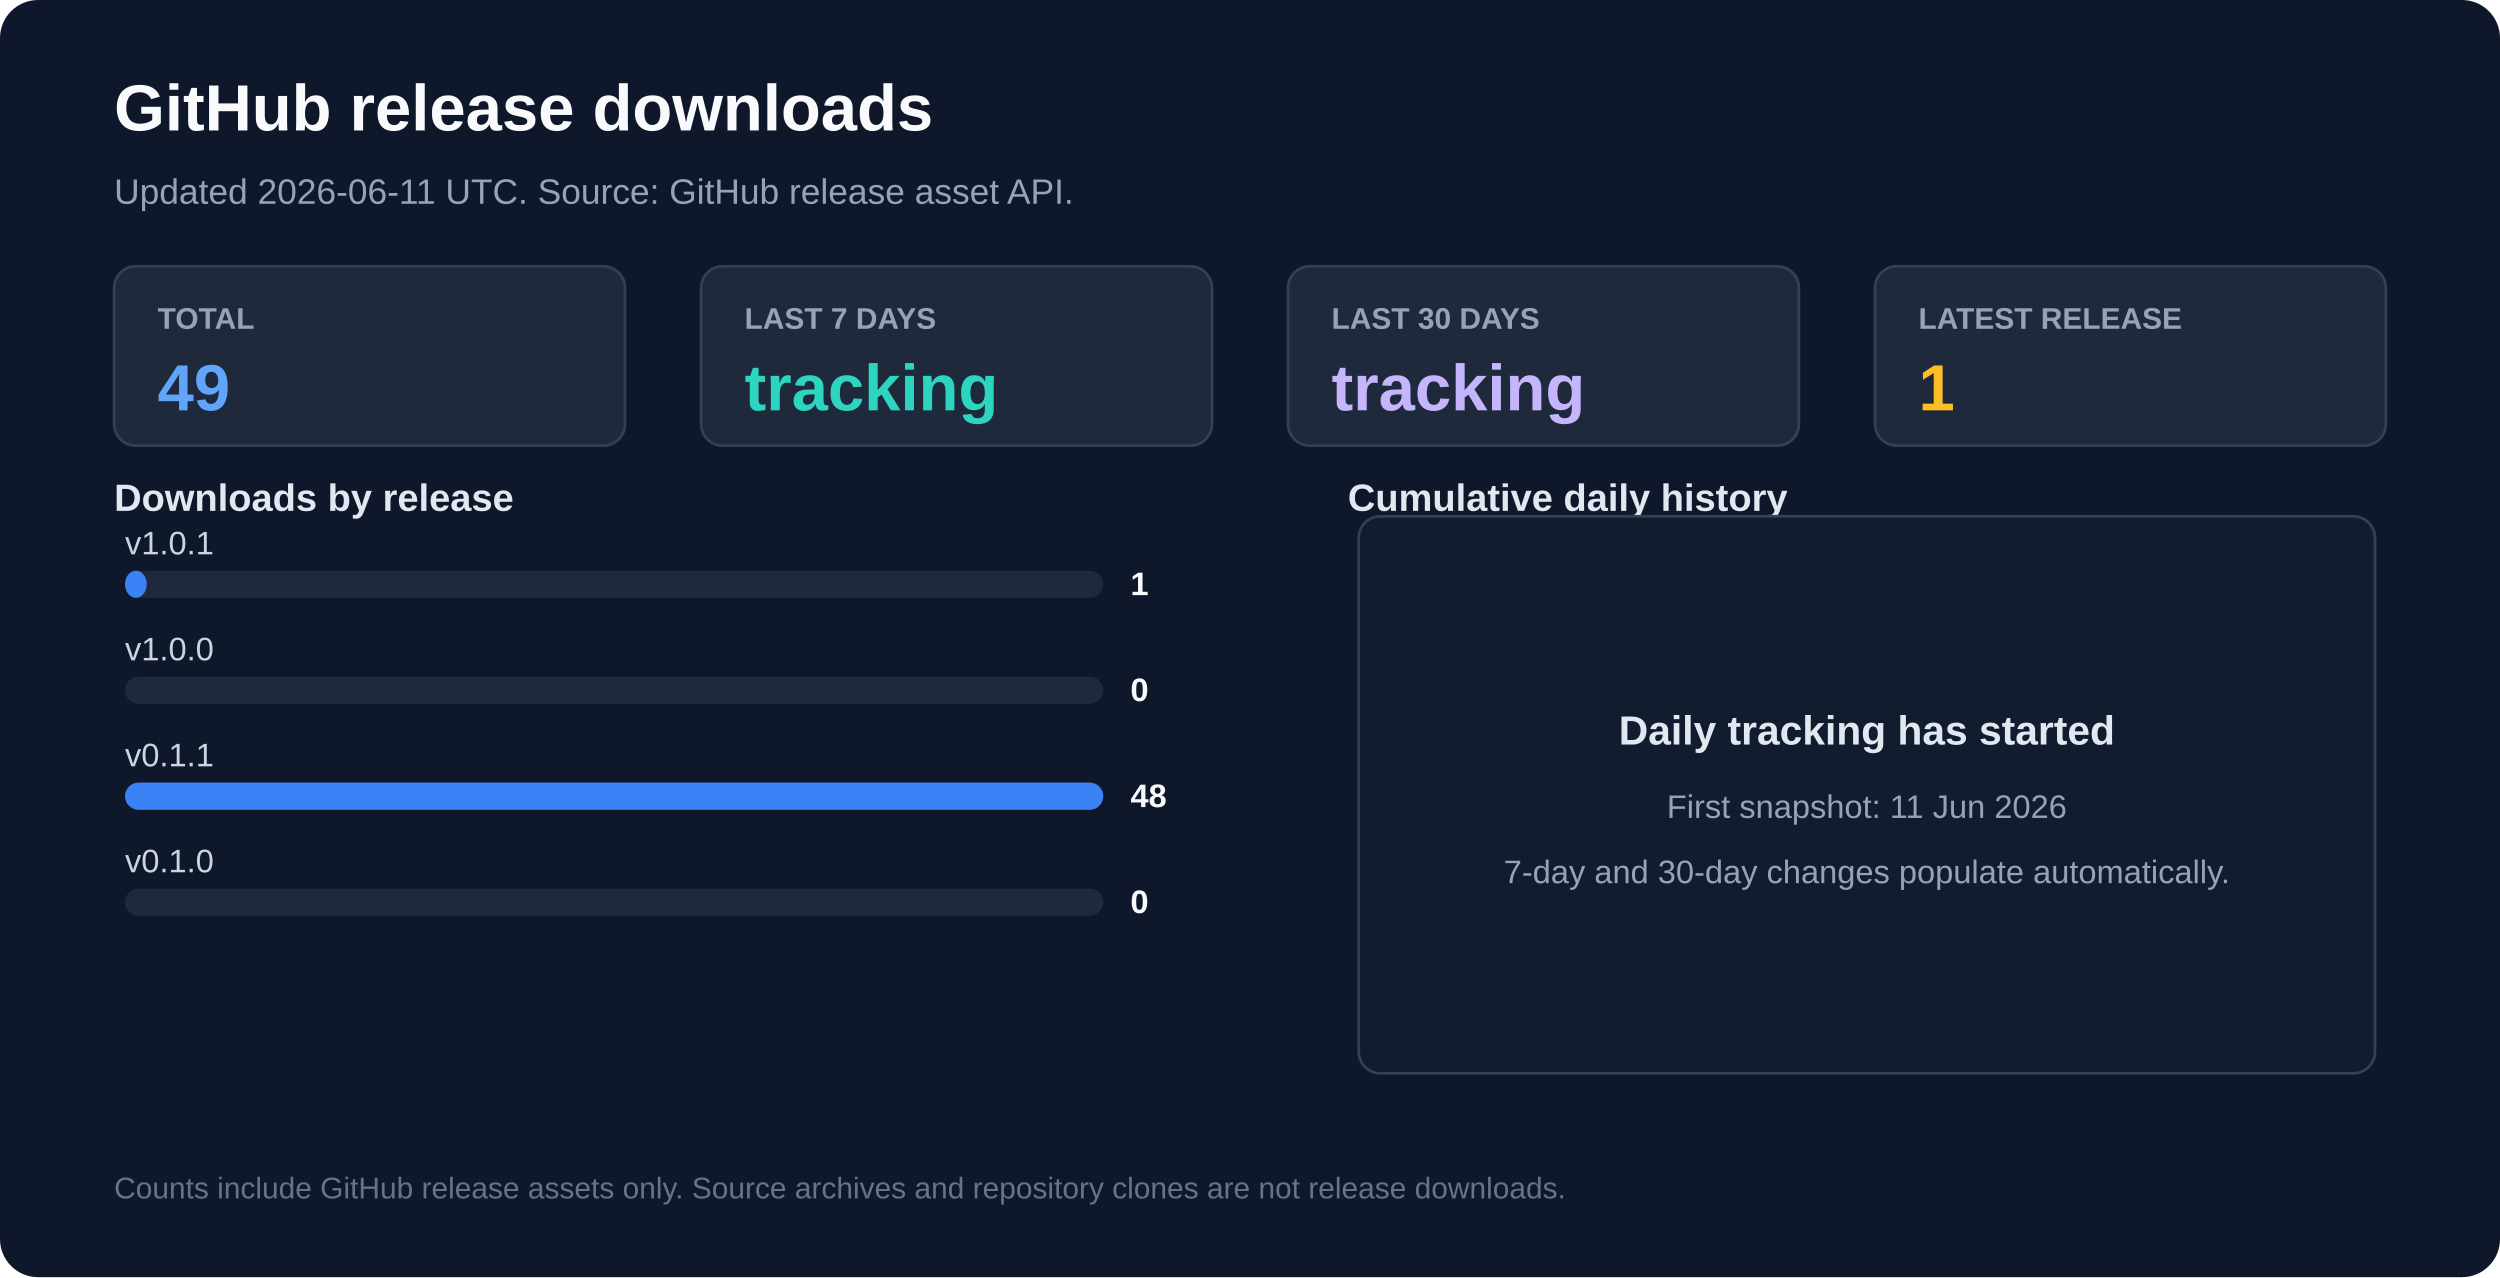
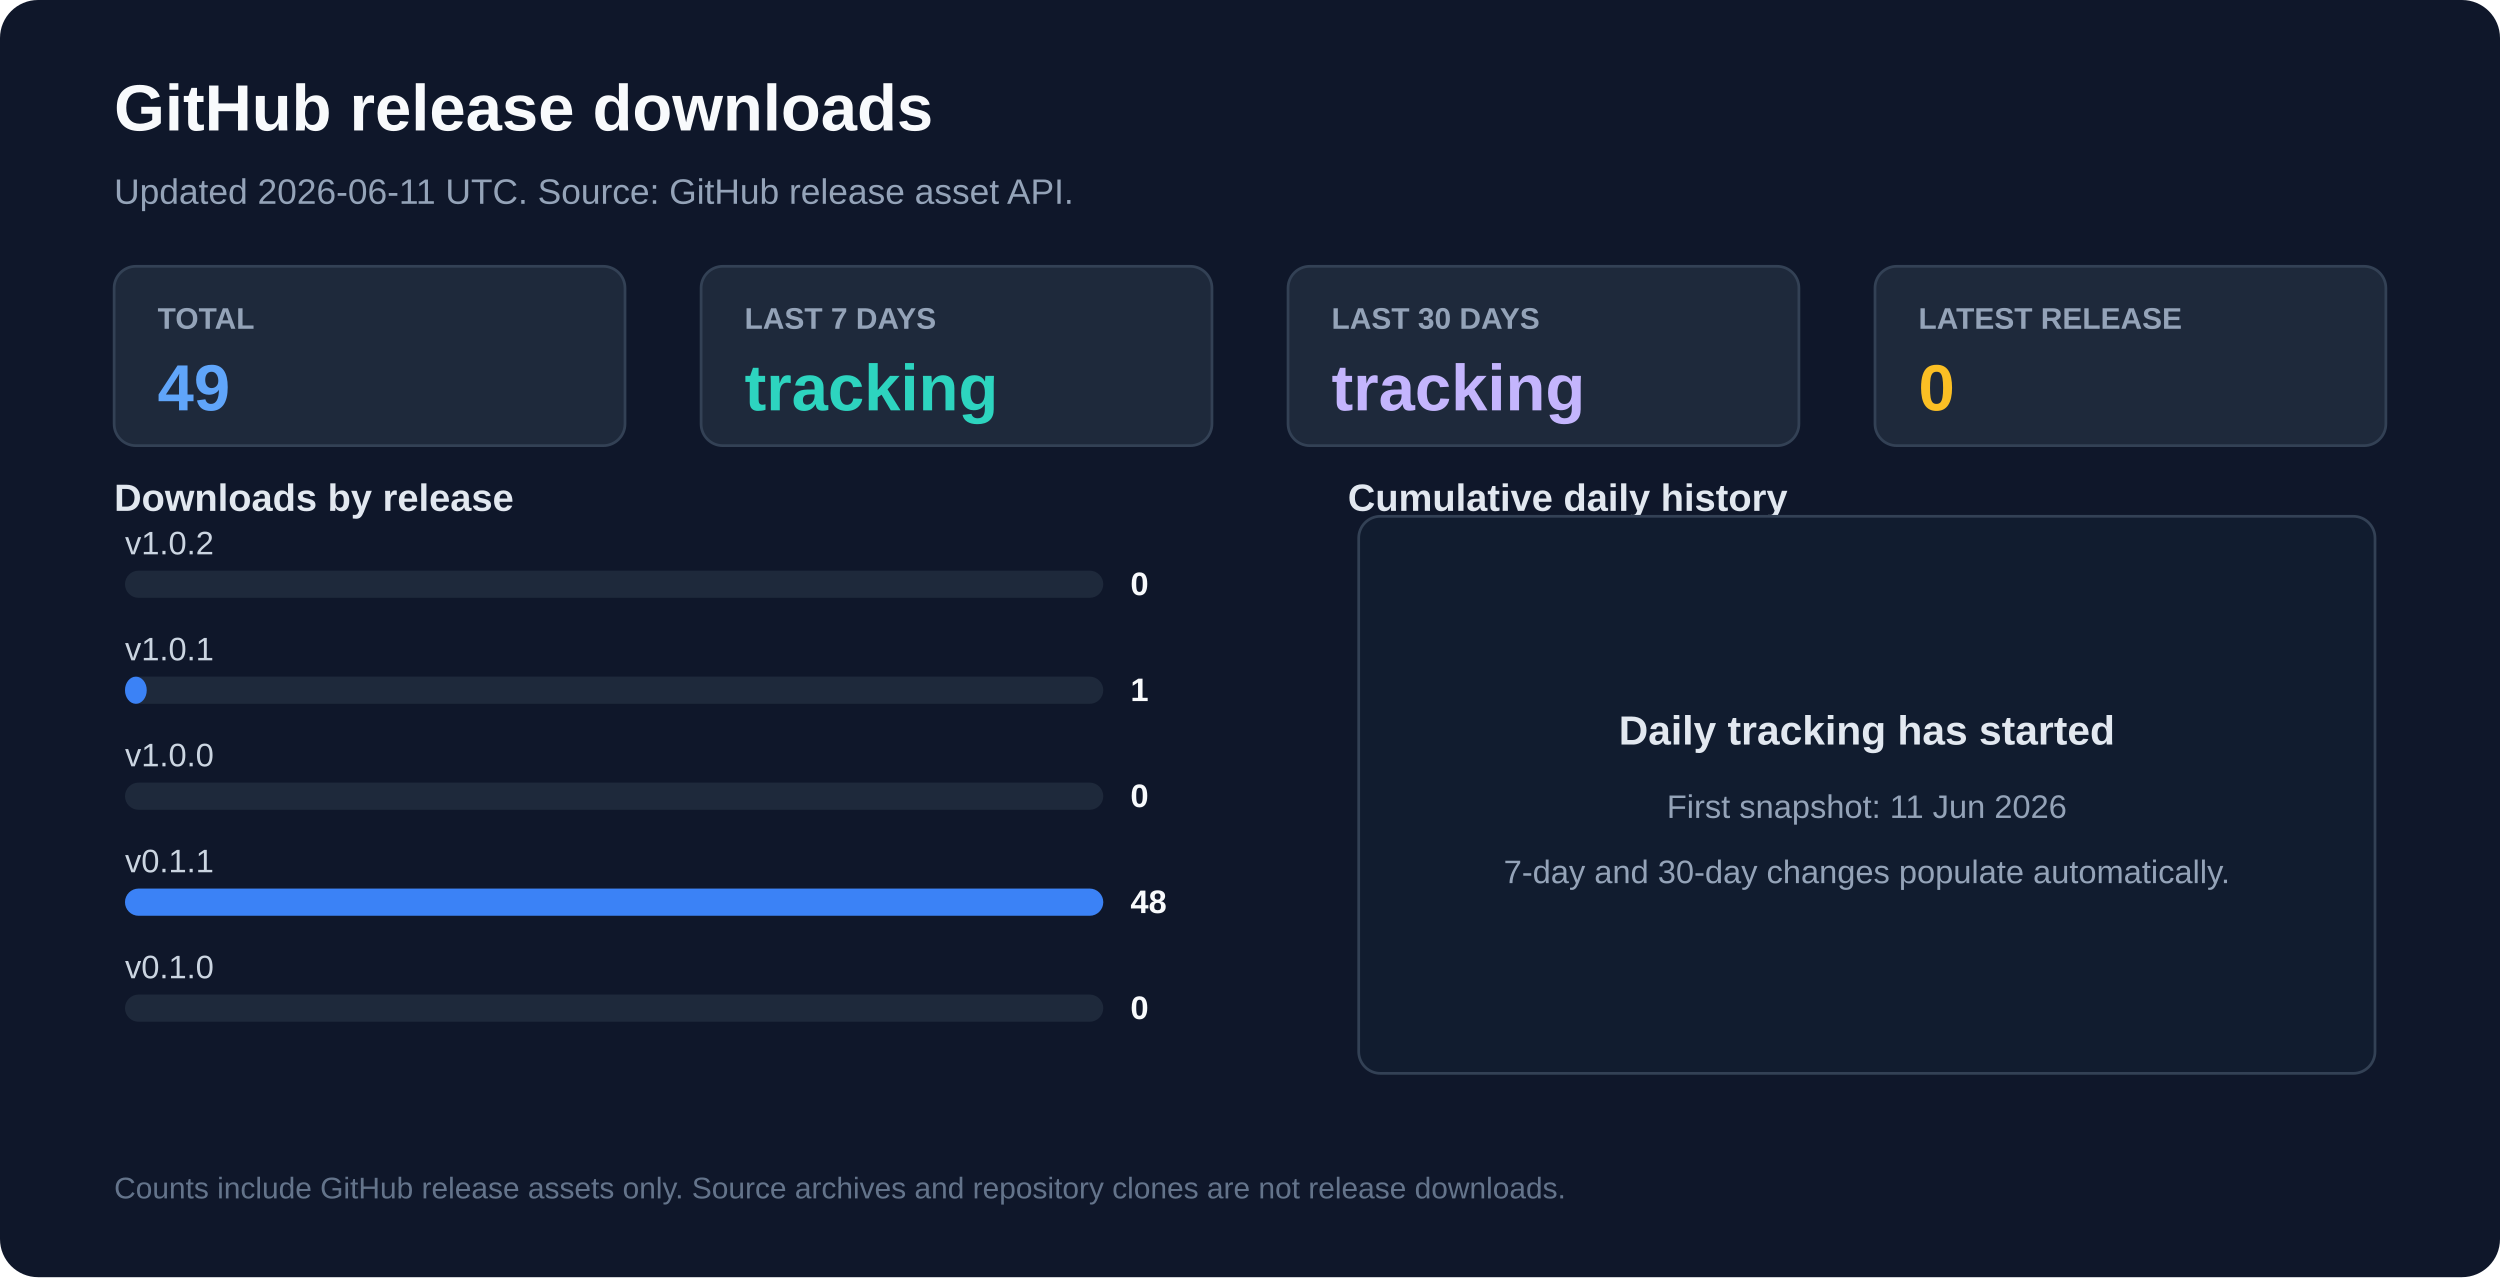
<svg xmlns="http://www.w3.org/2000/svg" width="920" height="470" viewBox="0 0 920 470" role="img" aria-labelledby="title desc">
  <rect width="920" height="470" rx="14" fill="#0F172A" />
  <text x="42" y="48" fill="#F8FAFC" font-family="Segoe UI,Arial,sans-serif" font-size="24" font-weight="600">GitHub release downloads</text>
  <text x="42" y="75" fill="#94A3B8" font-family="Segoe UI,Arial,sans-serif" font-size="13">Updated 2026-06-11 UTC. Source: GitHub release asset API.</text>
  <rect x="42" y="98" width="188" height="66" rx="8" fill="#1E293B" stroke="#334155" />
  <text x="58" y="121" fill="#94A3B8" font-family="Segoe UI,Arial,sans-serif" font-size="11" font-weight="600">TOTAL</text>
  <text x="58" y="151" fill="#60A5FA" font-family="Segoe UI,Arial,sans-serif" font-size="24" font-weight="700">49</text>
  <rect x="258" y="98" width="188" height="66" rx="8" fill="#1E293B" stroke="#334155" />
  <text x="274" y="121" fill="#94A3B8" font-family="Segoe UI,Arial,sans-serif" font-size="11" font-weight="600">LAST 7 DAYS</text>
  <text x="274" y="151" fill="#2DD4BF" font-family="Segoe UI,Arial,sans-serif" font-size="24" font-weight="700">tracking</text>
  <rect x="474" y="98" width="188" height="66" rx="8" fill="#1E293B" stroke="#334155" />
  <text x="490" y="121" fill="#94A3B8" font-family="Segoe UI,Arial,sans-serif" font-size="11" font-weight="600">LAST 30 DAYS</text>
  <text x="490" y="151" fill="#C4B5FD" font-family="Segoe UI,Arial,sans-serif" font-size="24" font-weight="700">tracking</text>
  <rect x="690" y="98" width="188" height="66" rx="8" fill="#1E293B" stroke="#334155" />
  <text x="706" y="121" fill="#94A3B8" font-family="Segoe UI,Arial,sans-serif" font-size="11" font-weight="600">LATEST RELEASE</text>
-   <text x="706" y="151" fill="#FBBF24" font-family="Segoe UI,Arial,sans-serif" font-size="24" font-weight="700">1</text>
+   <text x="706" y="151" fill="#FBBF24" font-family="Segoe UI,Arial,sans-serif" font-size="24" font-weight="700">0</text>
  <text x="42" y="188" fill="#E2E8F0" font-family="Segoe UI,Arial,sans-serif" font-size="14" font-weight="600">Downloads by release</text>
-   <text x="46" y="204" fill="#CBD5E1" font-family="Segoe UI,Arial,sans-serif" font-size="12">v1.0.1</text>
+   <text x="46" y="204" fill="#CBD5E1" font-family="Segoe UI,Arial,sans-serif" font-size="12">v1.0.2</text>
  <rect x="46" y="210" width="360" height="10" rx="5" fill="#1E293B" />
-   <rect x="46" y="210" width="8" height="10" rx="5" fill="#3B82F6" />
-   <text x="416" y="219" fill="#F8FAFC" font-family="Segoe UI,Arial,sans-serif" font-size="12" font-weight="600">1</text>
-   <text x="46" y="243" fill="#CBD5E1" font-family="Segoe UI,Arial,sans-serif" font-size="12">v1.0.0</text>
+   <rect x="46" y="210" width="0" height="10" rx="5" fill="#3B82F6" />
+   <text x="416" y="219" fill="#F8FAFC" font-family="Segoe UI,Arial,sans-serif" font-size="12" font-weight="600">0</text>
+   <text x="46" y="243" fill="#CBD5E1" font-family="Segoe UI,Arial,sans-serif" font-size="12">v1.0.1</text>
  <rect x="46" y="249" width="360" height="10" rx="5" fill="#1E293B" />
-   <rect x="46" y="249" width="0" height="10" rx="5" fill="#3B82F6" />
-   <text x="416" y="258" fill="#F8FAFC" font-family="Segoe UI,Arial,sans-serif" font-size="12" font-weight="600">0</text>
-   <text x="46" y="282" fill="#CBD5E1" font-family="Segoe UI,Arial,sans-serif" font-size="12">v0.1.1</text>
+   <rect x="46" y="249" width="8" height="10" rx="5" fill="#3B82F6" />
+   <text x="416" y="258" fill="#F8FAFC" font-family="Segoe UI,Arial,sans-serif" font-size="12" font-weight="600">1</text>
+   <text x="46" y="282" fill="#CBD5E1" font-family="Segoe UI,Arial,sans-serif" font-size="12">v1.0.0</text>
  <rect x="46" y="288" width="360" height="10" rx="5" fill="#1E293B" />
-   <rect x="46" y="288" width="360" height="10" rx="5" fill="#3B82F6" />
-   <text x="416" y="297" fill="#F8FAFC" font-family="Segoe UI,Arial,sans-serif" font-size="12" font-weight="600">48</text>
-   <text x="46" y="321" fill="#CBD5E1" font-family="Segoe UI,Arial,sans-serif" font-size="12">v0.1.0</text>
+   <rect x="46" y="288" width="0" height="10" rx="5" fill="#3B82F6" />
+   <text x="416" y="297" fill="#F8FAFC" font-family="Segoe UI,Arial,sans-serif" font-size="12" font-weight="600">0</text>
+   <text x="46" y="321" fill="#CBD5E1" font-family="Segoe UI,Arial,sans-serif" font-size="12">v0.1.1</text>
  <rect x="46" y="327" width="360" height="10" rx="5" fill="#1E293B" />
-   <rect x="46" y="327" width="0" height="10" rx="5" fill="#3B82F6" />
-   <text x="416" y="336" fill="#F8FAFC" font-family="Segoe UI,Arial,sans-serif" font-size="12" font-weight="600">0</text>
+   <rect x="46" y="327" width="360" height="10" rx="5" fill="#3B82F6" />
+   <text x="416" y="336" fill="#F8FAFC" font-family="Segoe UI,Arial,sans-serif" font-size="12" font-weight="600">48</text>
+   <text x="46" y="360" fill="#CBD5E1" font-family="Segoe UI,Arial,sans-serif" font-size="12">v0.1.0</text>
+   <rect x="46" y="366" width="360" height="10" rx="5" fill="#1E293B" />
+   <rect x="46" y="366" width="0" height="10" rx="5" fill="#3B82F6" />
+   <text x="416" y="375" fill="#F8FAFC" font-family="Segoe UI,Arial,sans-serif" font-size="12" font-weight="600">0</text>
  <text x="496" y="188" fill="#E2E8F0" font-family="Segoe UI,Arial,sans-serif" font-size="14" font-weight="600">Cumulative daily history</text>
  <rect x="500" y="190" width="374" height="205" rx="8" fill="#111C2F" stroke="#334155" />
  <text x="687" y="274" text-anchor="middle" fill="#E2E8F0" font-family="Segoe UI,Arial,sans-serif" font-size="15" font-weight="600">Daily tracking has started</text>
  <text x="687" y="301" text-anchor="middle" fill="#94A3B8" font-family="Segoe UI,Arial,sans-serif" font-size="12">First snapshot: 11 Jun 2026</text>
  <text x="687" y="325" text-anchor="middle" fill="#94A3B8" font-family="Segoe UI,Arial,sans-serif" font-size="12">7-day and 30-day changes populate automatically.</text>
  <text x="42" y="441" fill="#64748B" font-family="Segoe UI,Arial,sans-serif" font-size="11">Counts include GitHub release assets only. Source archives and repository clones are not release downloads.</text>
</svg>
